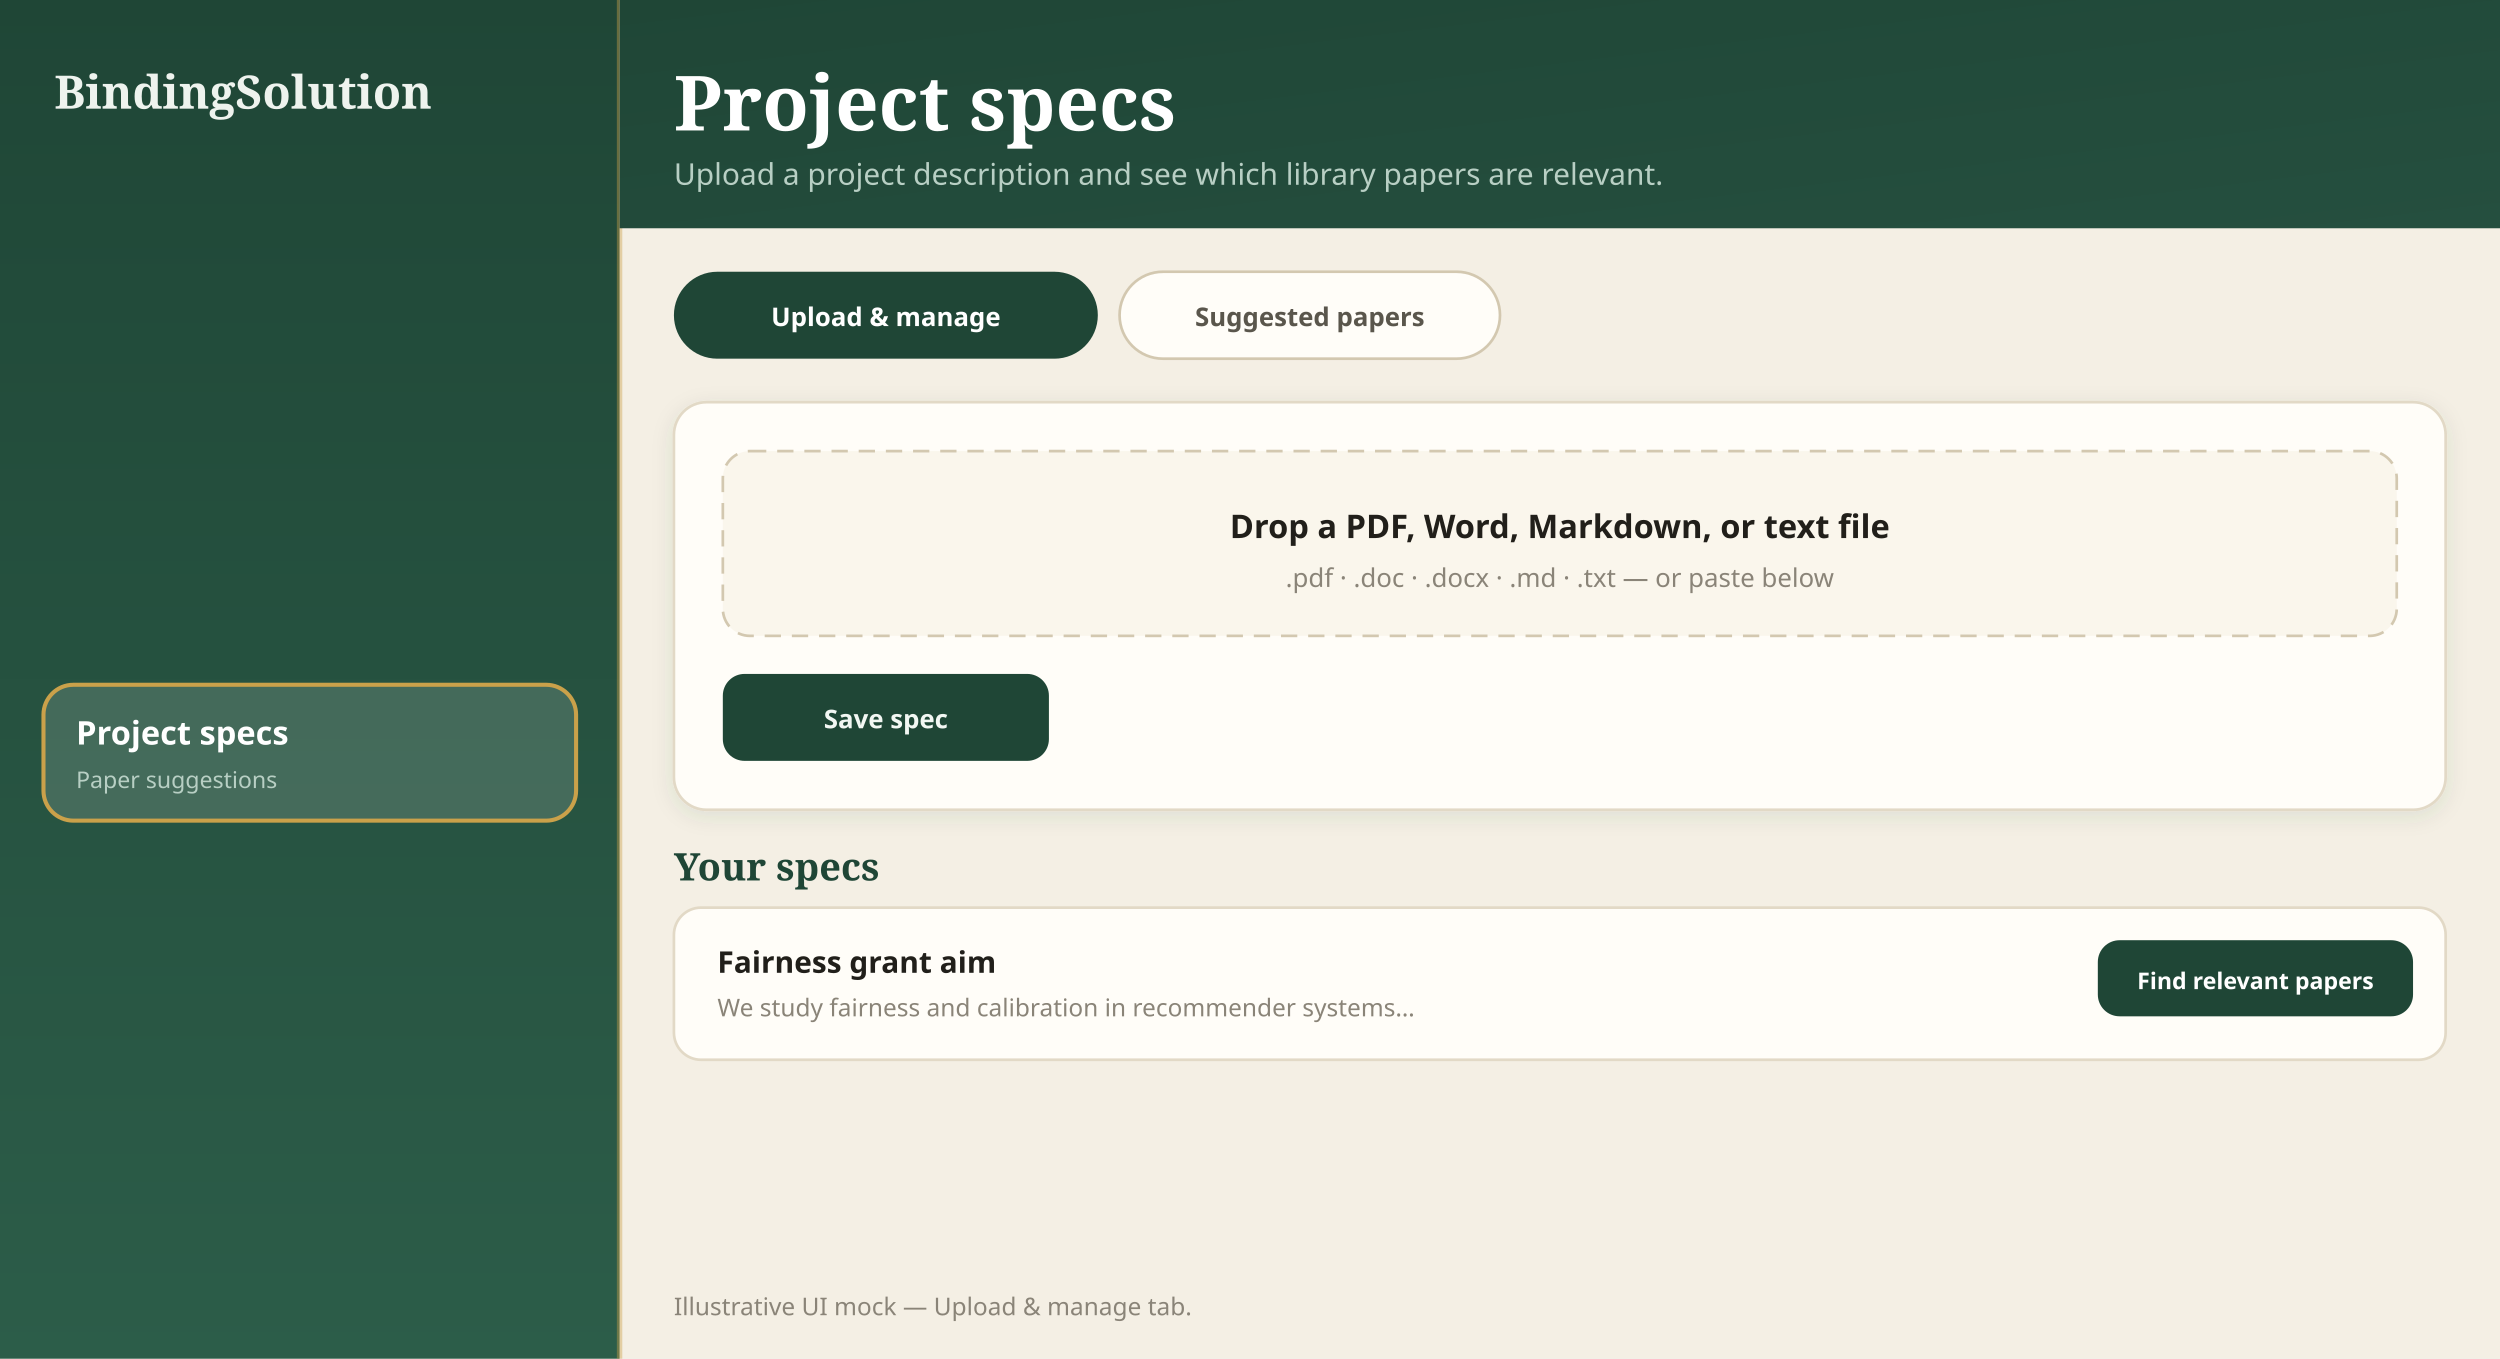
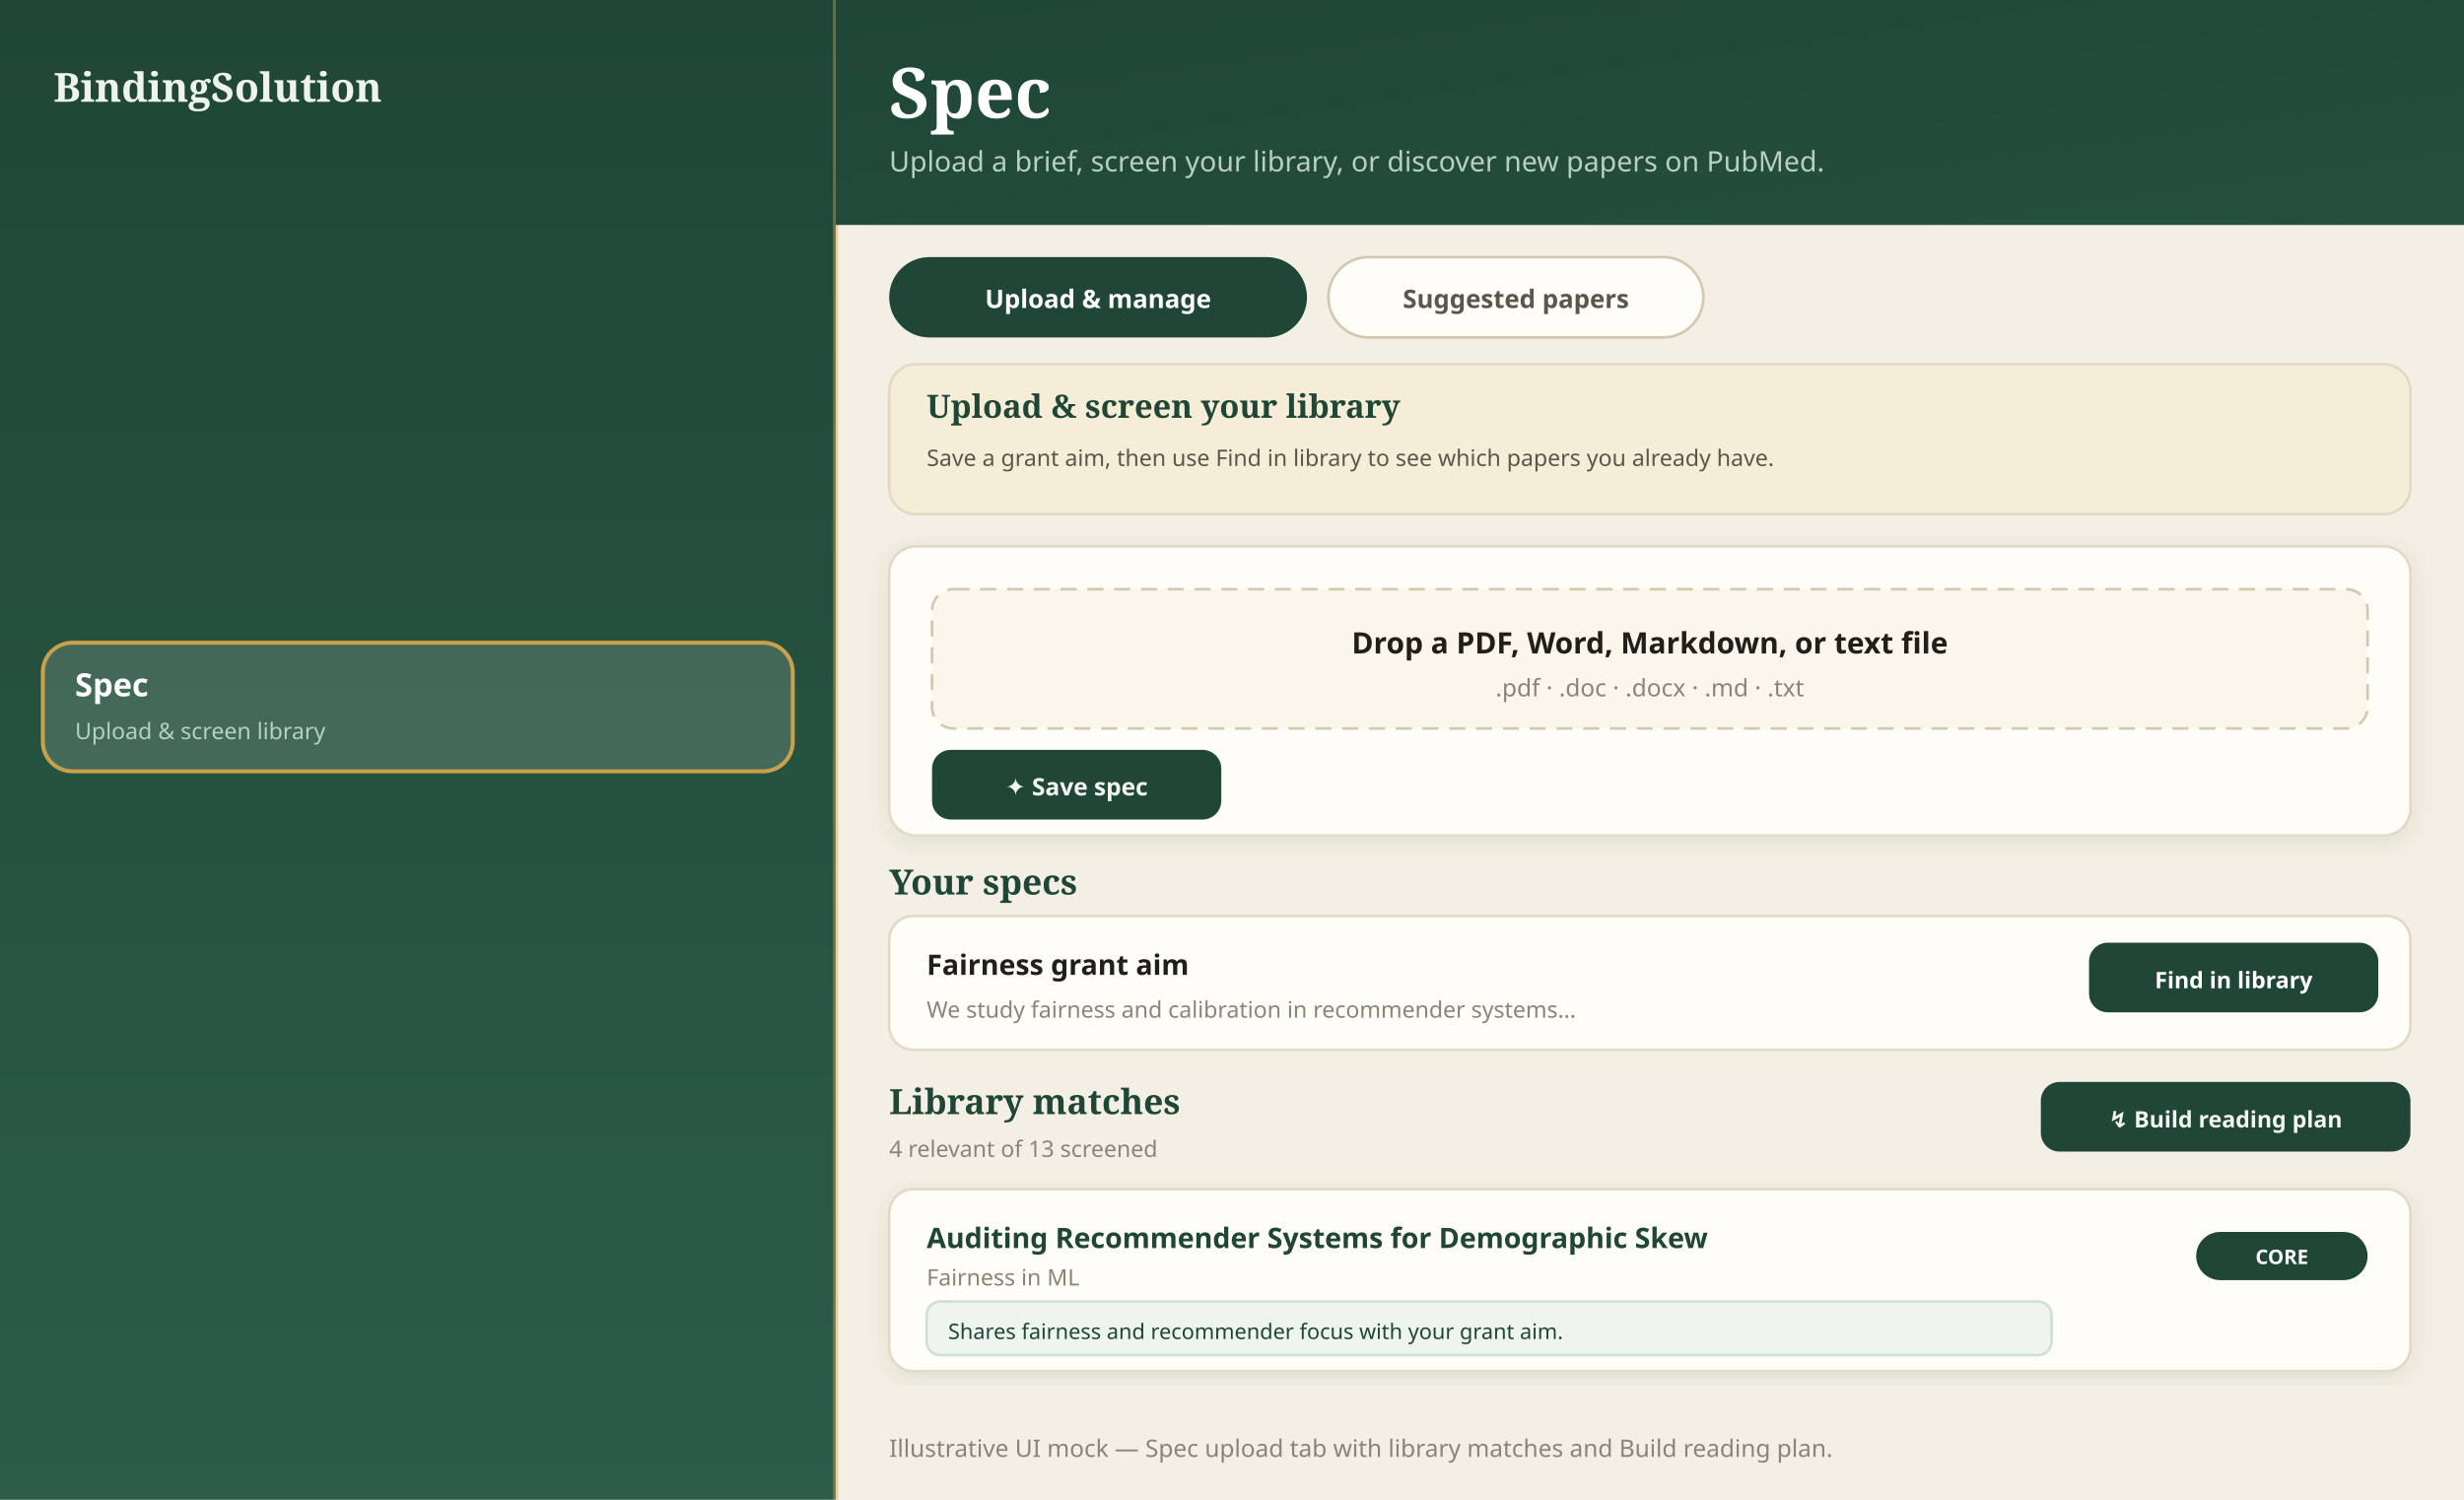
- <svg xmlns="http://www.w3.org/2000/svg" viewBox="0 0 920 500" width="920" height="500" role="img" aria-label="Project specs Upload and manage tab">
+ <svg xmlns="http://www.w3.org/2000/svg" viewBox="0 0 920 560" width="920" height="560" role="img" aria-label="Spec upload and library matches tab">
  <defs>
    <linearGradient id="green" x1="0" y1="0" x2="0" y2="1">
      <stop offset="0" stop-color="#1f4636" />
      <stop offset="1" stop-color="#2c5d49" />
    </linearGradient>
    <linearGradient id="hero" x1="0" y1="0" x2="1" y2="1">
      <stop offset="0" stop-color="#1f4636" />
      <stop offset="1" stop-color="#254f3f" />
    </linearGradient>
    <filter id="shadow" x="-8%" y="-8%" width="116%" height="116%">
      <feDropShadow dx="0" dy="2" stdDeviation="4" flood-color="#1f4636" flood-opacity="0.1" />
    </filter>
  </defs>
-   <rect width="920" height="500" fill="#f4efe4" />
-   <rect x="0" y="0" width="228" height="500" fill="url(#green)" />
-   <line x1="228" y1="0" x2="228" y2="500" stroke="#caa14a" stroke-width="2" stroke-opacity="0.42" />
-   <text x="20" y="40" fill="#eef3ee" font-family="Georgia, serif" font-size="17" font-weight="700">BindingSolution</text>
-   <rect x="16" y="252" width="196" height="50" rx="11" fill="rgba(255,255,255,0.14)" stroke="#caa14a" stroke-width="1.5" />
-   <text x="28" y="274" fill="#fff" font-family="system-ui, sans-serif" font-size="12" font-weight="600">Project specs</text>
-   <text x="28" y="290" fill="#b8cfc4" font-family="system-ui, sans-serif" font-size="8.5">Paper suggestions</text>
-   <rect x="228" y="0" width="692" height="84" fill="url(#hero)" />
-   <text x="248" y="48" fill="#fff" font-family="Georgia, serif" font-size="28" font-weight="600">Project specs</text>
-   <text x="248" y="68" fill="#b8cfc4" font-family="system-ui, sans-serif" font-size="11">Upload a project description and see which library papers are relevant.</text>
-   <g transform="translate(248, 100)">
-     <rect x="0" y="0" width="156" height="32" rx="16" fill="#1f4636" />
-     <text x="78" y="20" fill="#fff" font-family="system-ui, sans-serif" font-size="9.5" font-weight="600" text-anchor="middle">Upload &amp; manage</text>
-     <rect x="164" y="0" width="140" height="32" rx="16" fill="#fffdf8" stroke="#d3c8b0" />
-     <text x="234" y="20" fill="#5a564c" font-family="system-ui, sans-serif" font-size="9.5" font-weight="600" text-anchor="middle">Suggested papers</text>
-     <rect x="0" y="48" width="652" height="150" rx="12" fill="#fffdf8" stroke="#e2d9c6" filter="url(#shadow)" />
-     <rect x="18" y="66" width="616" height="68" rx="10" fill="#faf6ec" stroke="#d3c8b0" stroke-dasharray="6 4" />
-     <text x="326" y="98" fill="#211f1a" font-family="system-ui, sans-serif" font-size="12" font-weight="600" text-anchor="middle">Drop a PDF, Word, Markdown, or text file</text>
-     <text x="326" y="116" fill="#8a8478" font-family="system-ui, sans-serif" font-size="9.5" text-anchor="middle">.pdf · .doc · .docx · .md · .txt — or paste below</text>
-     <rect x="18" y="148" width="120" height="32" rx="8" fill="#1f4636" />
-     <text x="78" y="168" fill="#f2f7f3" font-family="system-ui, sans-serif" font-size="9.5" font-weight="600" text-anchor="middle">Save spec</text>
-     <text x="0" y="224" fill="#1f4636" font-family="Georgia, serif" font-size="14" font-weight="600">Your specs</text>
-     <rect x="0" y="234" width="652" height="56" rx="10" fill="#fffdf8" stroke="#e2d9c6" />
-     <text x="16" y="258" fill="#211f1a" font-family="system-ui, sans-serif" font-size="11" font-weight="600">Fairness grant aim</text>
-     <text x="16" y="274" fill="#8a8478" font-family="system-ui, sans-serif" font-size="9">We study fairness and calibration in recommender systems…</text>
-     <rect x="524" y="246" width="116" height="28" rx="8" fill="#1f4636" />
-     <text x="582" y="264" fill="#fff" font-family="system-ui, sans-serif" font-size="8.5" font-weight="600" text-anchor="middle">Find relevant papers</text>
+   <rect width="920" height="560" fill="#f4efe4" />
+   <rect x="0" y="0" width="312" height="560" fill="url(#green)" />
+   <line x1="312" y1="0" x2="312" y2="560" stroke="#caa14a" stroke-width="2" stroke-opacity="0.42" />
+   <text x="20" y="38" fill="#eef3ee" font-family="Georgia, serif" font-size="15" font-weight="700">BindingSolution</text>
+   <rect x="16" y="240" width="280" height="48" rx="11" fill="rgba(255,255,255,0.14)" stroke="#caa14a" stroke-width="1.5" />
+   <text x="28" y="260" fill="#fff" font-family="system-ui, sans-serif" font-size="12" font-weight="600">Spec</text>
+   <text x="28" y="276" fill="#b8cfc4" font-family="system-ui, sans-serif" font-size="8.5">Upload &amp; screen library</text>
+   <rect x="312" y="0" width="608" height="84" fill="url(#hero)" />
+   <text x="332" y="44" fill="#fff" font-family="Georgia, serif" font-size="26" font-weight="600">Spec</text>
+   <text x="332" y="64" fill="#b8cfc4" font-family="system-ui, sans-serif" font-size="10.5">Upload a brief, screen your library, or discover new papers on PubMed.</text>
+   <g transform="translate(332, 96)">
+     <rect x="0" y="0" width="156" height="30" rx="15" fill="#1f4636" />
+     <text x="78" y="19" fill="#fff" font-family="system-ui, sans-serif" font-size="9.5" font-weight="600" text-anchor="middle">Upload &amp; manage</text>
+     <rect x="164" y="0" width="140" height="30" rx="15" fill="#fffdf8" stroke="#d3c8b0" />
+     <text x="234" y="19" fill="#5a564c" font-family="system-ui, sans-serif" font-size="9.5" font-weight="600" text-anchor="middle">Suggested papers</text>
+     <rect x="0" y="40" width="568" height="56" rx="10" fill="#f6edd6" stroke="#e2d9c6" />
+     <text x="14" y="60" fill="#1f4636" font-family="Georgia, serif" font-size="12" font-weight="600">Upload &amp; screen your library</text>
+     <text x="14" y="78" fill="#5a564c" font-family="system-ui, sans-serif" font-size="8.5">Save a grant aim, then use Find in library to see which papers you already have.</text>
+     <rect x="0" y="108" width="568" height="108" rx="10" fill="#fffdf8" stroke="#e2d9c6" filter="url(#shadow)" />
+     <rect x="16" y="124" width="536" height="52" rx="8" fill="#faf6ec" stroke="#d3c8b0" stroke-dasharray="6 4" />
+     <text x="284" y="148" fill="#211f1a" font-family="system-ui, sans-serif" font-size="11" font-weight="600" text-anchor="middle">Drop a PDF, Word, Markdown, or text file</text>
+     <text x="284" y="164" fill="#8a8478" font-family="system-ui, sans-serif" font-size="9" text-anchor="middle">.pdf · .doc · .docx · .md · .txt</text>
+     <rect x="16" y="184" width="108" height="26" rx="7" fill="#1f4636" />
+     <text x="70" y="201" fill="#f2f7f3" font-family="system-ui, sans-serif" font-size="9" font-weight="600" text-anchor="middle">✦ Save spec</text>
+     <text x="0" y="238" fill="#1f4636" font-family="Georgia, serif" font-size="13" font-weight="600">Your specs</text>
+     <rect x="0" y="246" width="568" height="50" rx="9" fill="#fffdf8" stroke="#e2d9c6" />
+     <text x="14" y="268" fill="#211f1a" font-family="system-ui, sans-serif" font-size="10.5" font-weight="600">Fairness grant aim</text>
+     <text x="14" y="284" fill="#8a8478" font-family="system-ui, sans-serif" font-size="8.5">We study fairness and calibration in recommender systems…</text>
+     <rect x="448" y="256" width="108" height="26" rx="7" fill="#1f4636" />
+     <text x="502" y="273" fill="#fff" font-family="system-ui, sans-serif" font-size="8.5" font-weight="600" text-anchor="middle">Find in library</text>
+     <text x="0" y="320" fill="#1f4636" font-family="Georgia, serif" font-size="13" font-weight="600">Library matches</text>
+     <text x="0" y="336" fill="#8a8478" font-family="system-ui, sans-serif" font-size="8.5">4 relevant of 13 screened</text>
+     <rect x="430" y="308" width="138" height="26" rx="7" fill="#1f4636" />
+     <text x="499" y="325" fill="#f2f7f3" font-family="system-ui, sans-serif" font-size="8.5" font-weight="600" text-anchor="middle">↯ Build reading plan</text>
+     <rect x="0" y="348" width="568" height="68" rx="9" fill="#fffdf8" stroke="#e2d9c6" filter="url(#shadow)" />
+     <text x="14" y="370" fill="#1f4636" font-family="system-ui, sans-serif" font-size="10.5" font-weight="600">Auditing Recommender Systems for Demographic Skew</text>
+     <text x="14" y="384" fill="#8a8478" font-family="system-ui, sans-serif" font-size="8.5">Fairness in ML</text>
+     <rect x="14" y="390" width="420" height="20" rx="5" fill="#eef4f0" stroke="#cfe0d6" />
+     <text x="22" y="404" fill="#1f4636" font-family="system-ui, sans-serif" font-size="8">Shares fairness and recommender focus with your grant aim.</text>
+     <rect x="488" y="364" width="64" height="18" rx="9" fill="#1f4636" />
+     <text x="520" y="376" fill="#fff" font-family="system-ui, sans-serif" font-size="7.5" font-weight="700" text-anchor="middle">CORE</text>
  </g>
-   <text x="248" y="484" fill="#8a8478" font-family="system-ui, sans-serif" font-size="9">Illustrative UI mock — Upload &amp; manage tab.</text>
+   <text x="332" y="544" fill="#8a8478" font-family="system-ui, sans-serif" font-size="9">Illustrative UI mock — Spec upload tab with library matches and Build reading plan.</text>
</svg>
